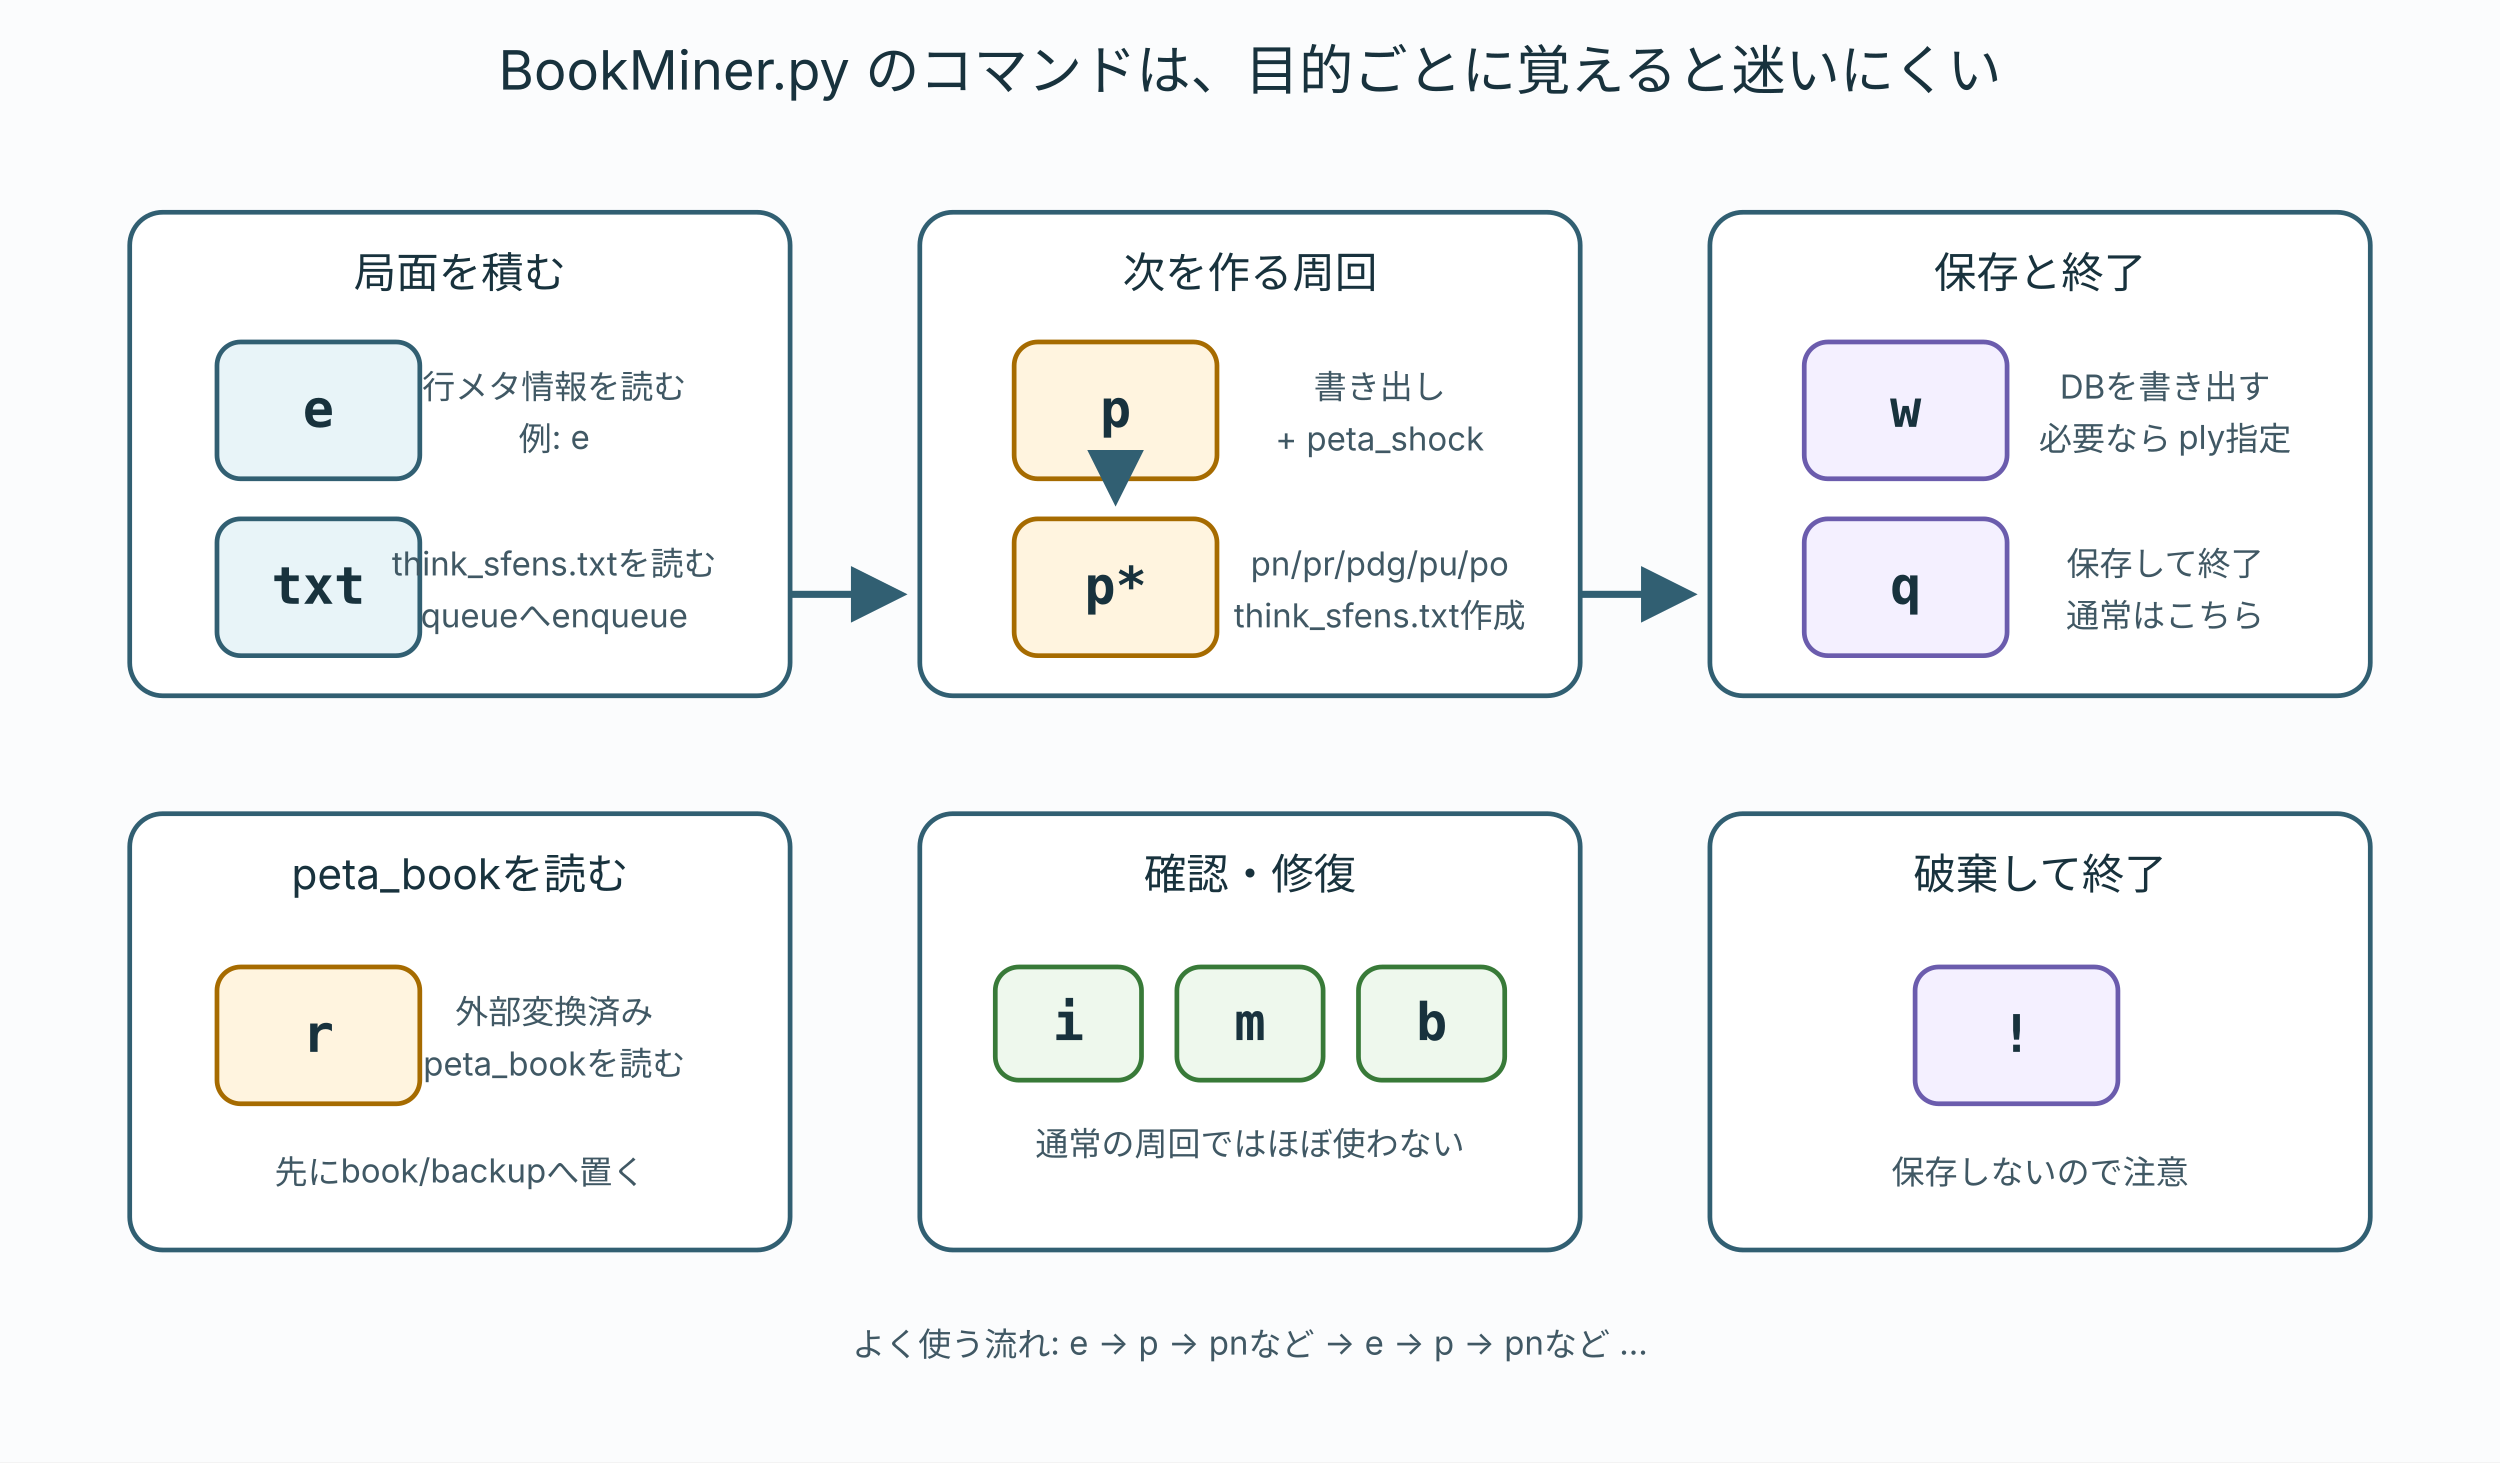
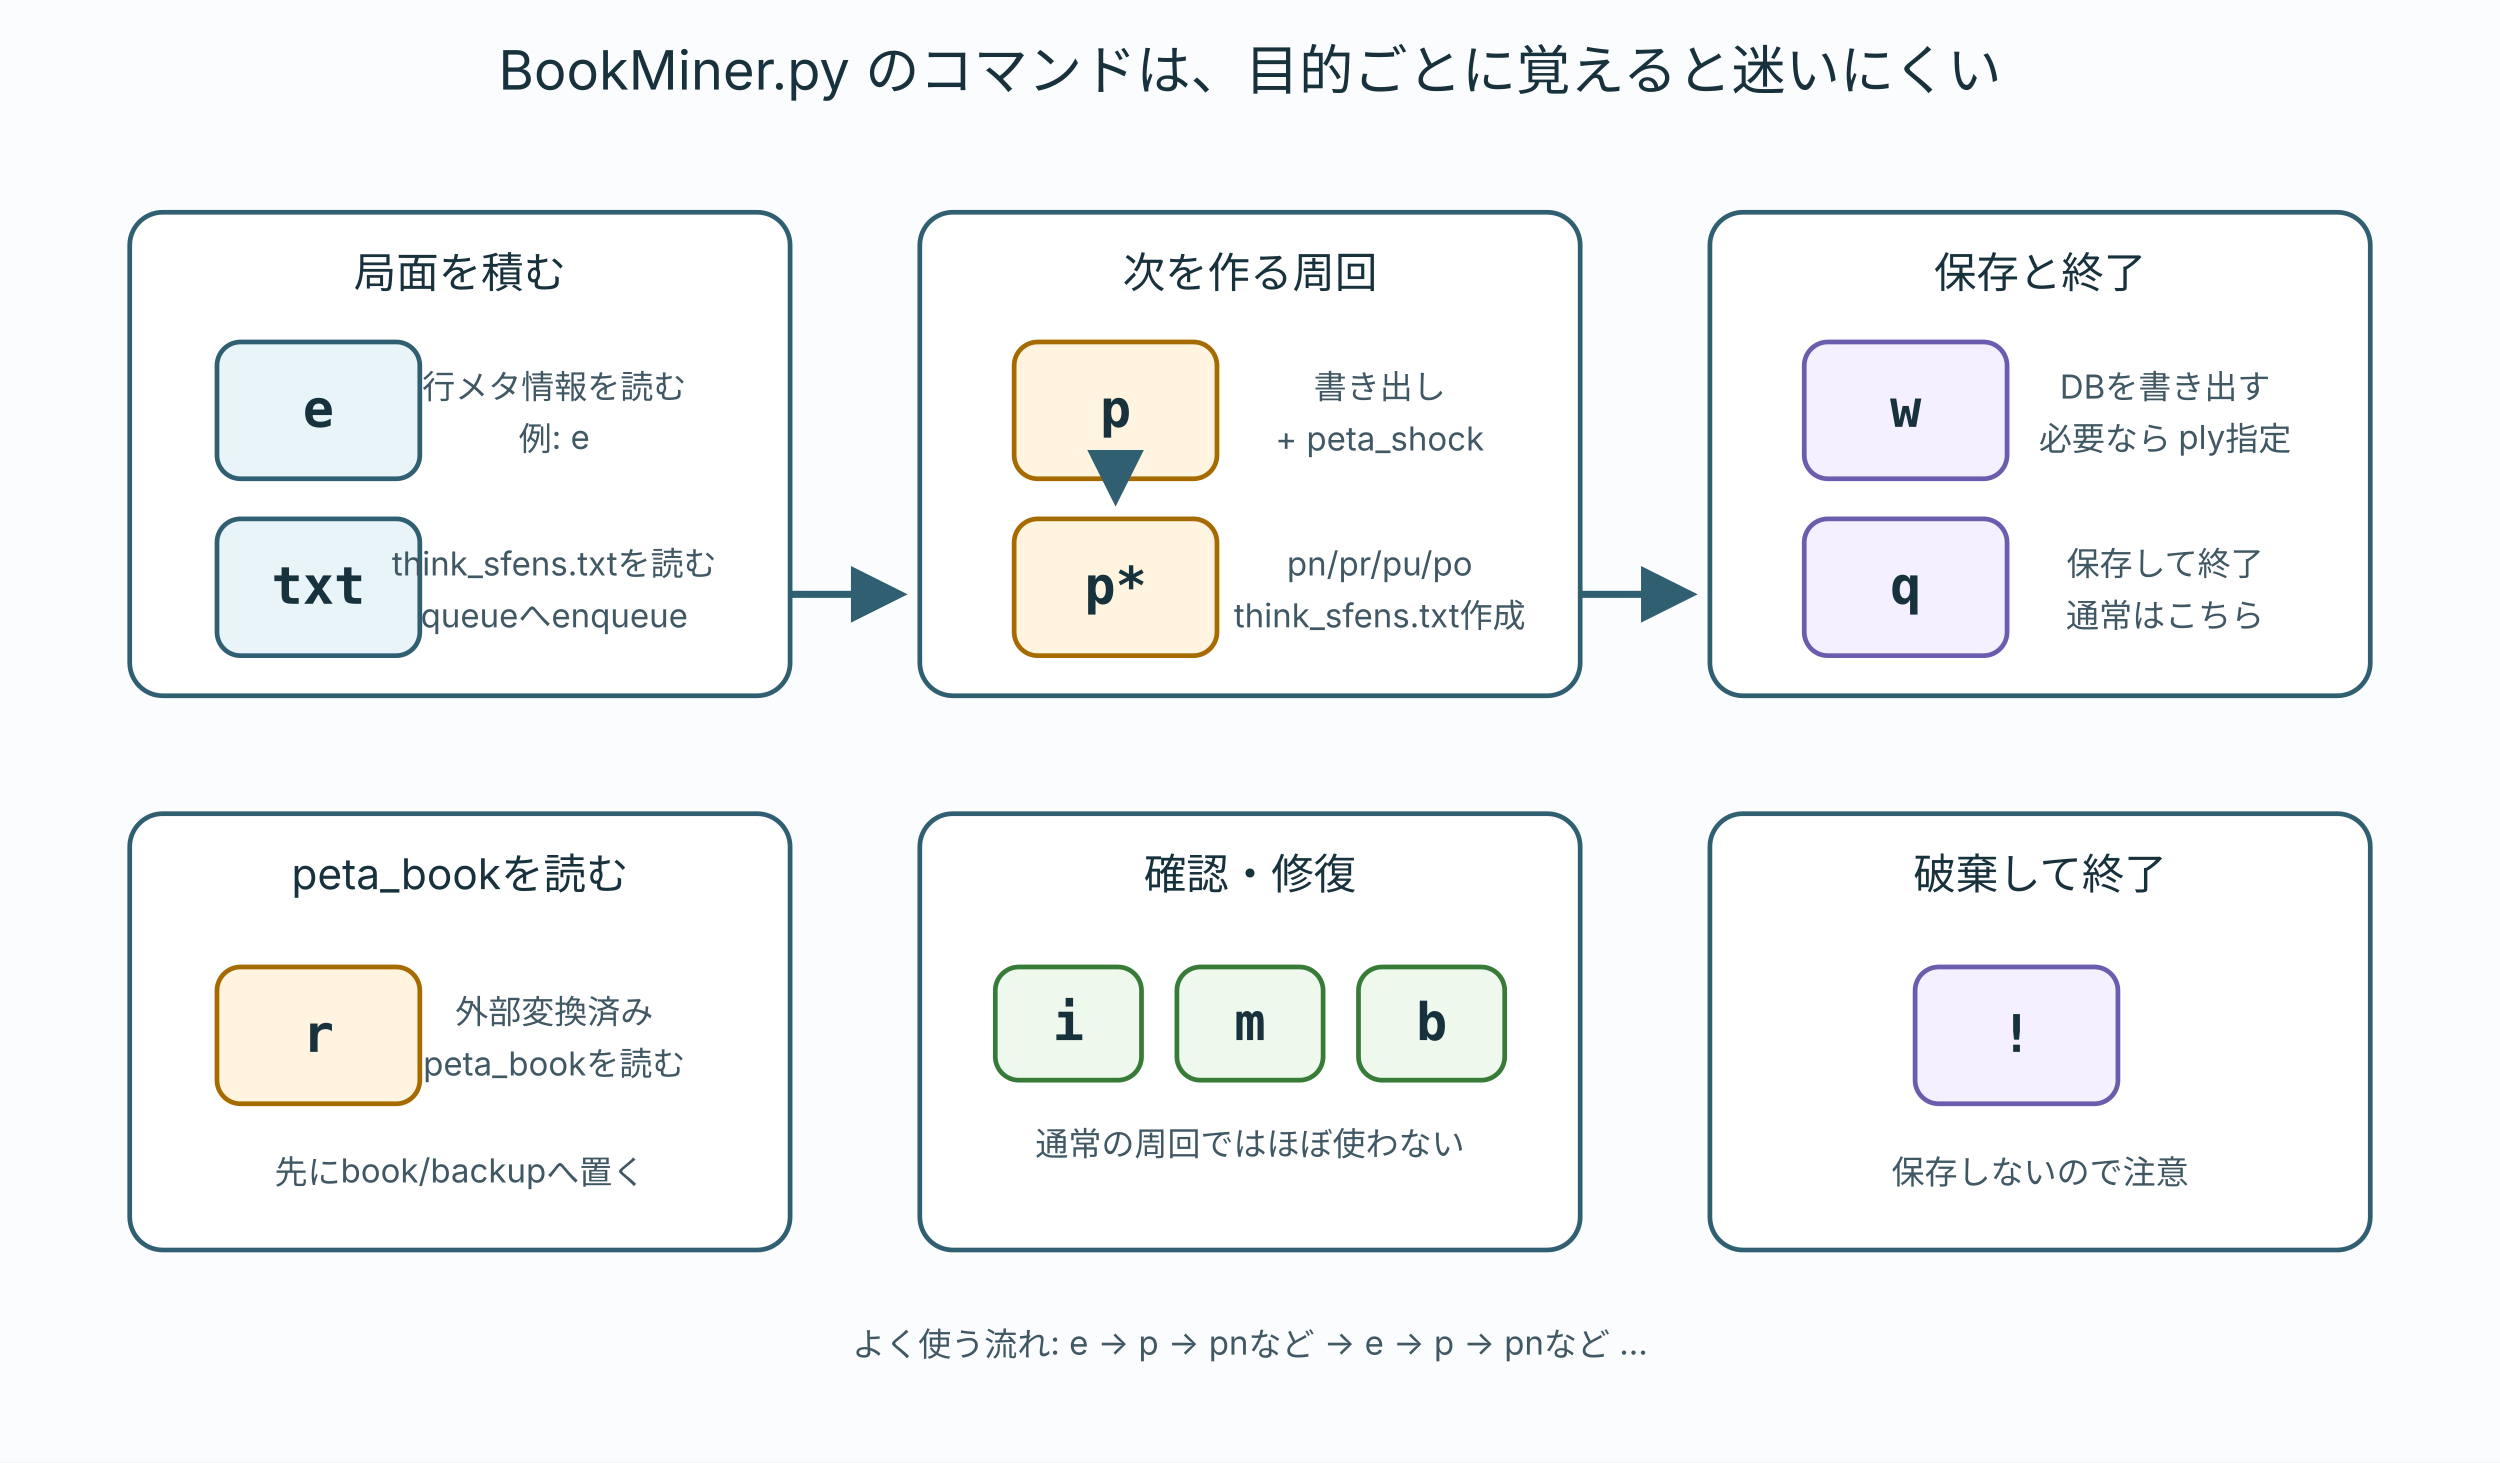
<svg xmlns="http://www.w3.org/2000/svg" width="1060" height="620" viewBox="0 0 1060 620" role="img" aria-labelledby="title desc">
  <defs>
    <marker id="arrow" viewBox="0 0 10 10" refX="8" refY="5" markerWidth="8" markerHeight="8" orient="auto-start-reverse">
      <path d="M 0 0 L 10 5 L 0 10 z" fill="#315f72" />
    </marker>
    <style>
      .bg { fill: #fbfcfd; }
      .group { fill: #ffffff; stroke: #315f72; stroke-width: 2; }
      .cmd { fill: #e8f4f8; stroke: #315f72; stroke-width: 2; }
      .save { fill: #f4f0ff; stroke: #6b5cad; stroke-width: 2; }
      .make { fill: #fff4df; stroke: #a66b00; stroke-width: 2; }
      .misc { fill: #eef8ed; stroke: #387a38; stroke-width: 2; }
      .line { stroke: #315f72; stroke-width: 3; fill: none; marker-end: url(#arrow); }
      .text { font-family: -apple-system, BlinkMacSystemFont, "Segoe UI", sans-serif; fill: #18323d; font-size: 18px; text-anchor: middle; }
      .small { font-size: 14px; fill: #405864; }
      .code { font-family: ui-monospace, SFMono-Regular, Menlo, Consolas, monospace; font-size: 22px; font-weight: 700; fill: #18323d; text-anchor: middle; }
    </style>
  </defs>
  <rect class="bg" x="0" y="0" width="1060" height="620" />
  <text class="text" x="530" y="38" style="font-size:23px">BookMiner.py のコマンドは、目的ごとに覚えると迷いにくい</text>
  <rect class="group" x="55" y="90" width="280" height="205" rx="14" />
  <text class="text" x="195" y="122">局面を積む</text>
  <rect class="cmd" x="92" y="145" width="86" height="58" rx="10" />
  <text class="code" x="135" y="181">e</text>
  <text class="text small" x="235" y="169">行メタ情報を読む</text>
  <text class="text small" x="235" y="191">例: e</text>
  <rect class="cmd" x="92" y="220" width="86" height="58" rx="10" />
  <text class="code" x="135" y="256">txt</text>
  <text class="text small" x="235" y="244">think_sfens.txtを読む</text>
  <text class="text small" x="235" y="266">queueへenqueue</text>
  <rect class="group" x="390" y="90" width="280" height="205" rx="14" />
  <text class="text" x="530" y="122">次を作る周回</text>
  <rect class="make" x="430" y="145" width="86" height="58" rx="10" />
  <text class="code" x="473" y="181">p</text>
  <text class="text small" x="585" y="169">書き出し</text>
  <text class="text small" x="585" y="191">+ peta_shock</text>
  <rect class="make" x="430" y="220" width="86" height="58" rx="10" />
  <text class="code" x="473" y="256">p*</text>
-   <text class="text small" x="585" y="244">pn/pr/pdg/pu/po</text>
+   <text class="text small" x="585" y="244">pn/pr/pu/po</text>
  <text class="text small" x="585" y="266">think_sfens.txt作成</text>
  <path class="line" d="M 473 203 V 210" />
  <rect class="group" x="725" y="90" width="280" height="205" rx="14" />
  <text class="text" x="865" y="122">保存と終了</text>
  <rect class="save" x="765" y="145" width="86" height="58" rx="10" />
  <text class="code" x="808" y="181">w</text>
  <text class="text small" x="918" y="169">DBを書き出す</text>
  <text class="text small" x="918" y="191">必要なら ply指定</text>
  <rect class="save" x="765" y="220" width="86" height="58" rx="10" />
  <text class="code" x="808" y="256">q</text>
  <text class="text small" x="918" y="244">保存して終了</text>
  <text class="text small" x="918" y="266">通常はこちら</text>
  <rect class="group" x="55" y="345" width="280" height="185" rx="14" />
  <text class="text" x="195" y="377">peta_bookを読む</text>
  <rect class="make" x="92" y="410" width="86" height="58" rx="10" />
  <text class="code" x="135" y="446">r</text>
  <text class="text small" x="235" y="434">外部変換済み</text>
  <text class="text small" x="235" y="456">peta_bookを読む</text>
  <text class="text small" x="195" y="502">先にbook/backupへ置く</text>
  <rect class="group" x="390" y="345" width="280" height="185" rx="14" />
  <text class="text" x="530" y="377">確認・修復</text>
  <rect class="misc" x="422" y="410" width="62" height="48" rx="10" />
  <text class="code" x="453" y="441">i</text>
  <rect class="misc" x="499" y="410" width="62" height="48" rx="10" />
  <text class="code" x="530" y="441">m</text>
  <rect class="misc" x="576" y="410" width="62" height="48" rx="10" />
  <text class="code" x="607" y="441">b</text>
  <text class="text small" x="530" y="490">通常の周回ではほぼ使わない</text>
  <rect class="group" x="725" y="345" width="280" height="185" rx="14" />
  <text class="text" x="865" y="377">破棄して終了</text>
  <rect class="save" x="812" y="410" width="86" height="58" rx="10" />
  <text class="code" x="855" y="446">!</text>
  <text class="text small" x="865" y="502">保存しないので注意</text>
  <path class="line" d="M 335 252 H 380" />
  <path class="line" d="M 670 252 H 715" />
  <text class="text small" x="530" y="575">よく使う流れ: e → p → pnなど → e → p → pnなど ...</text>
</svg>
